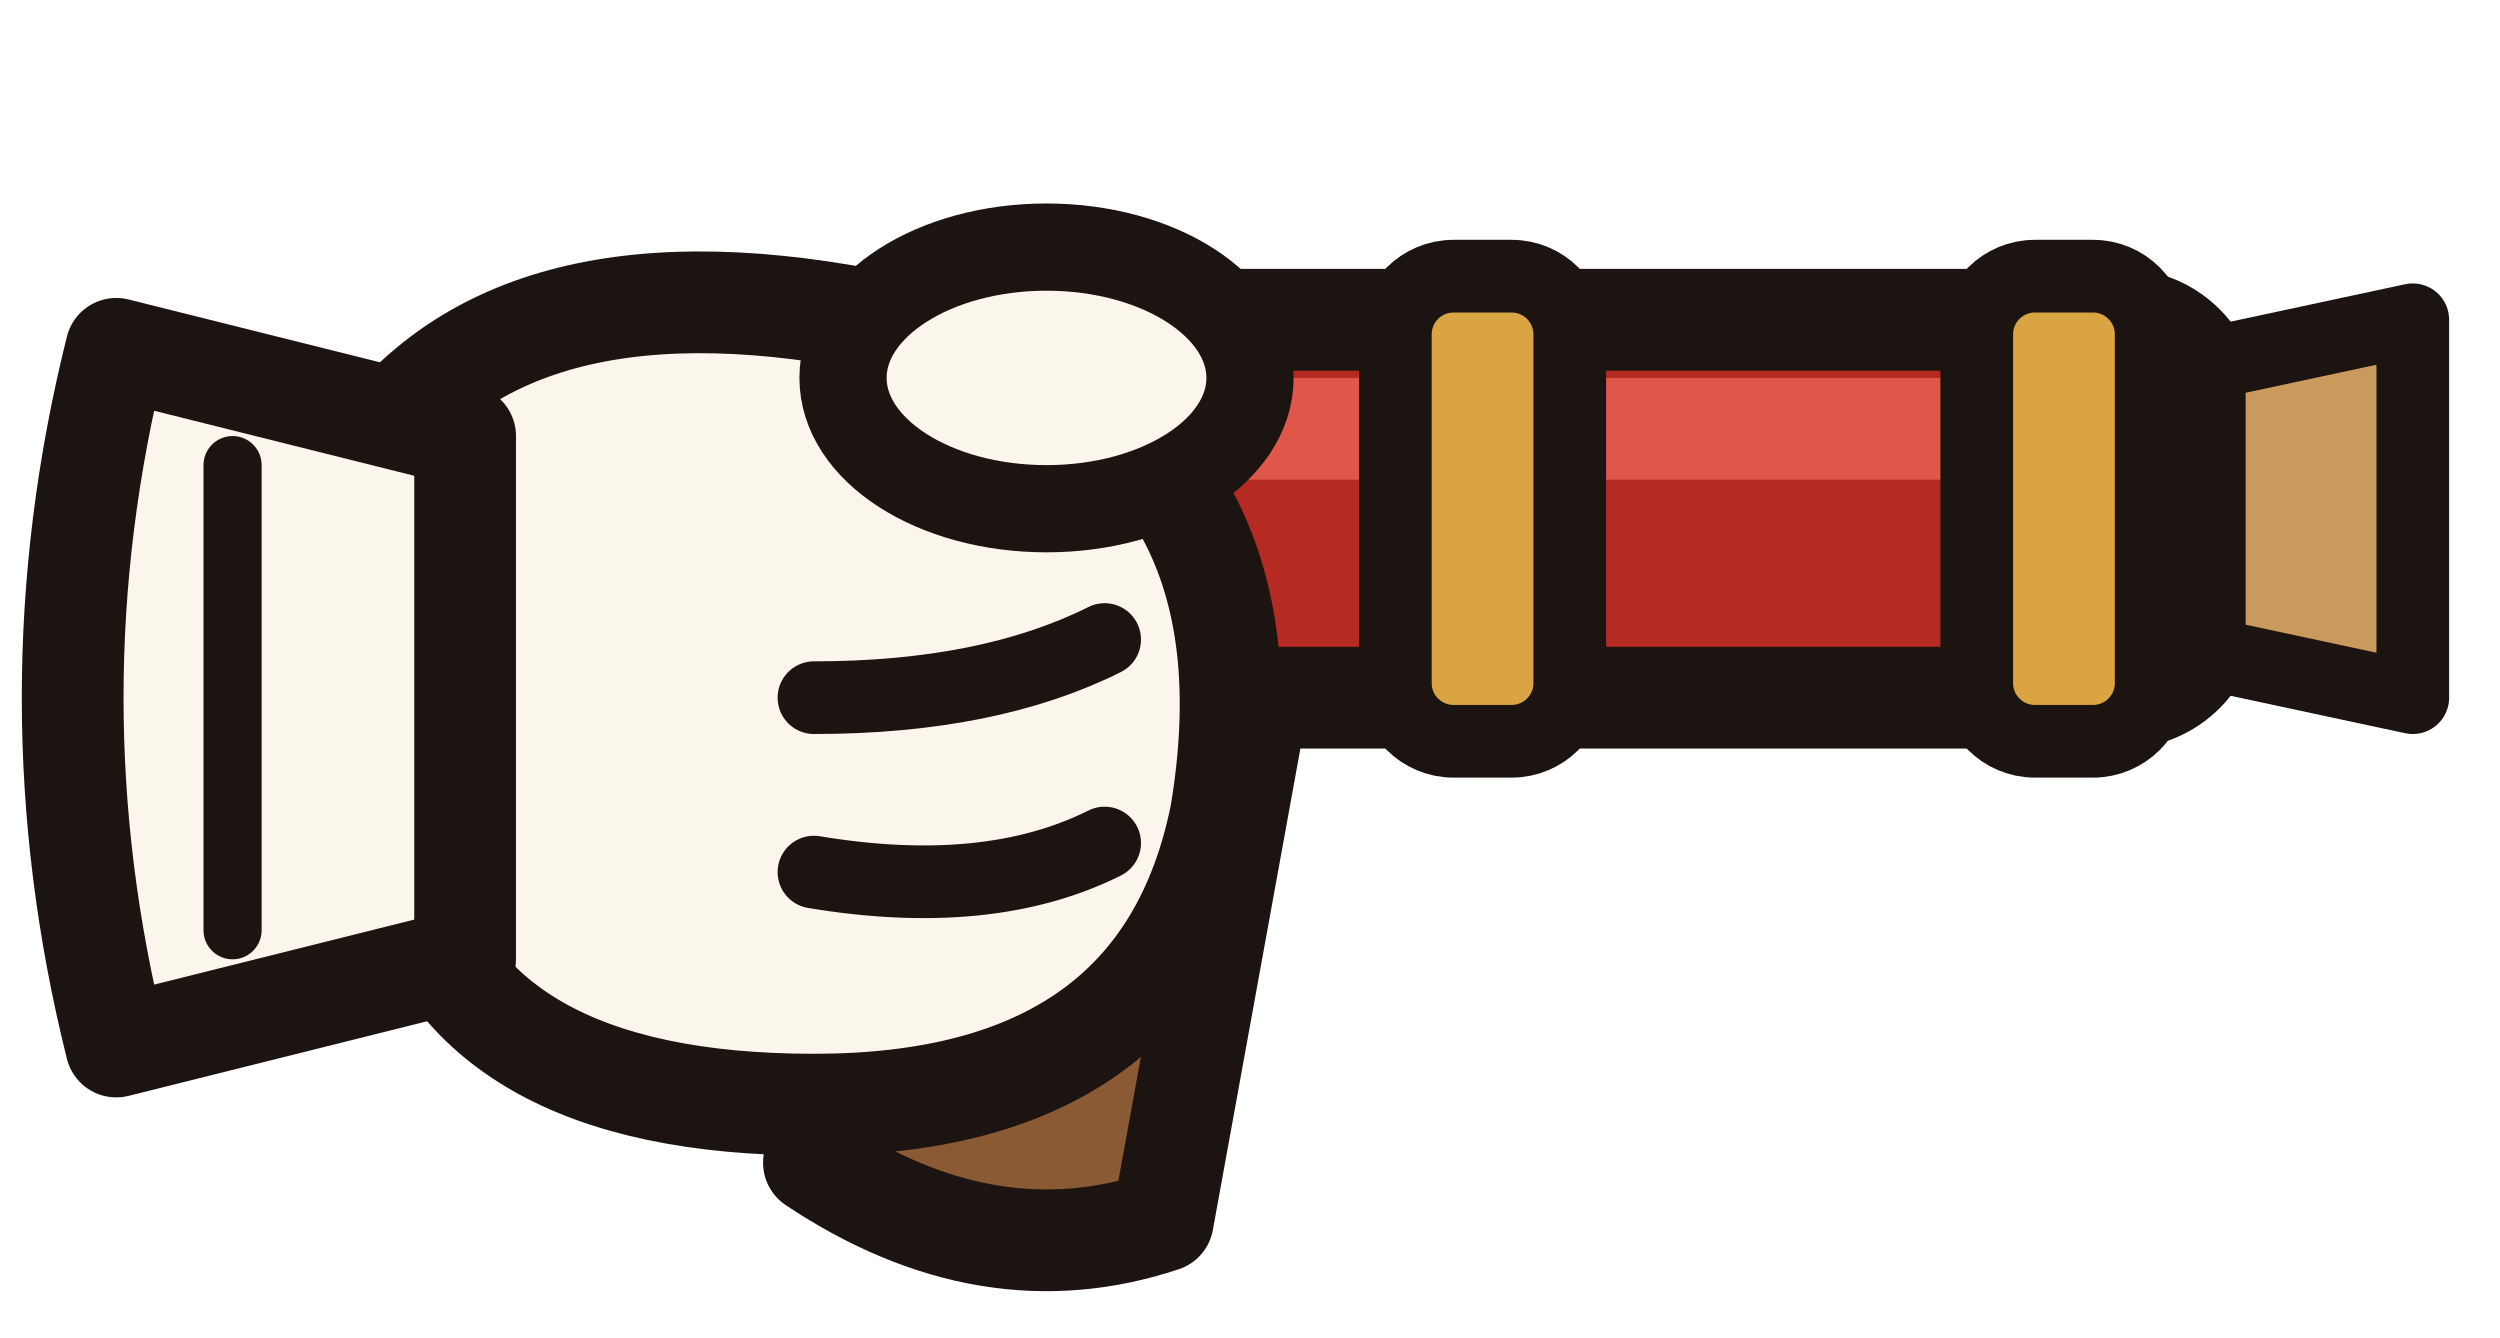
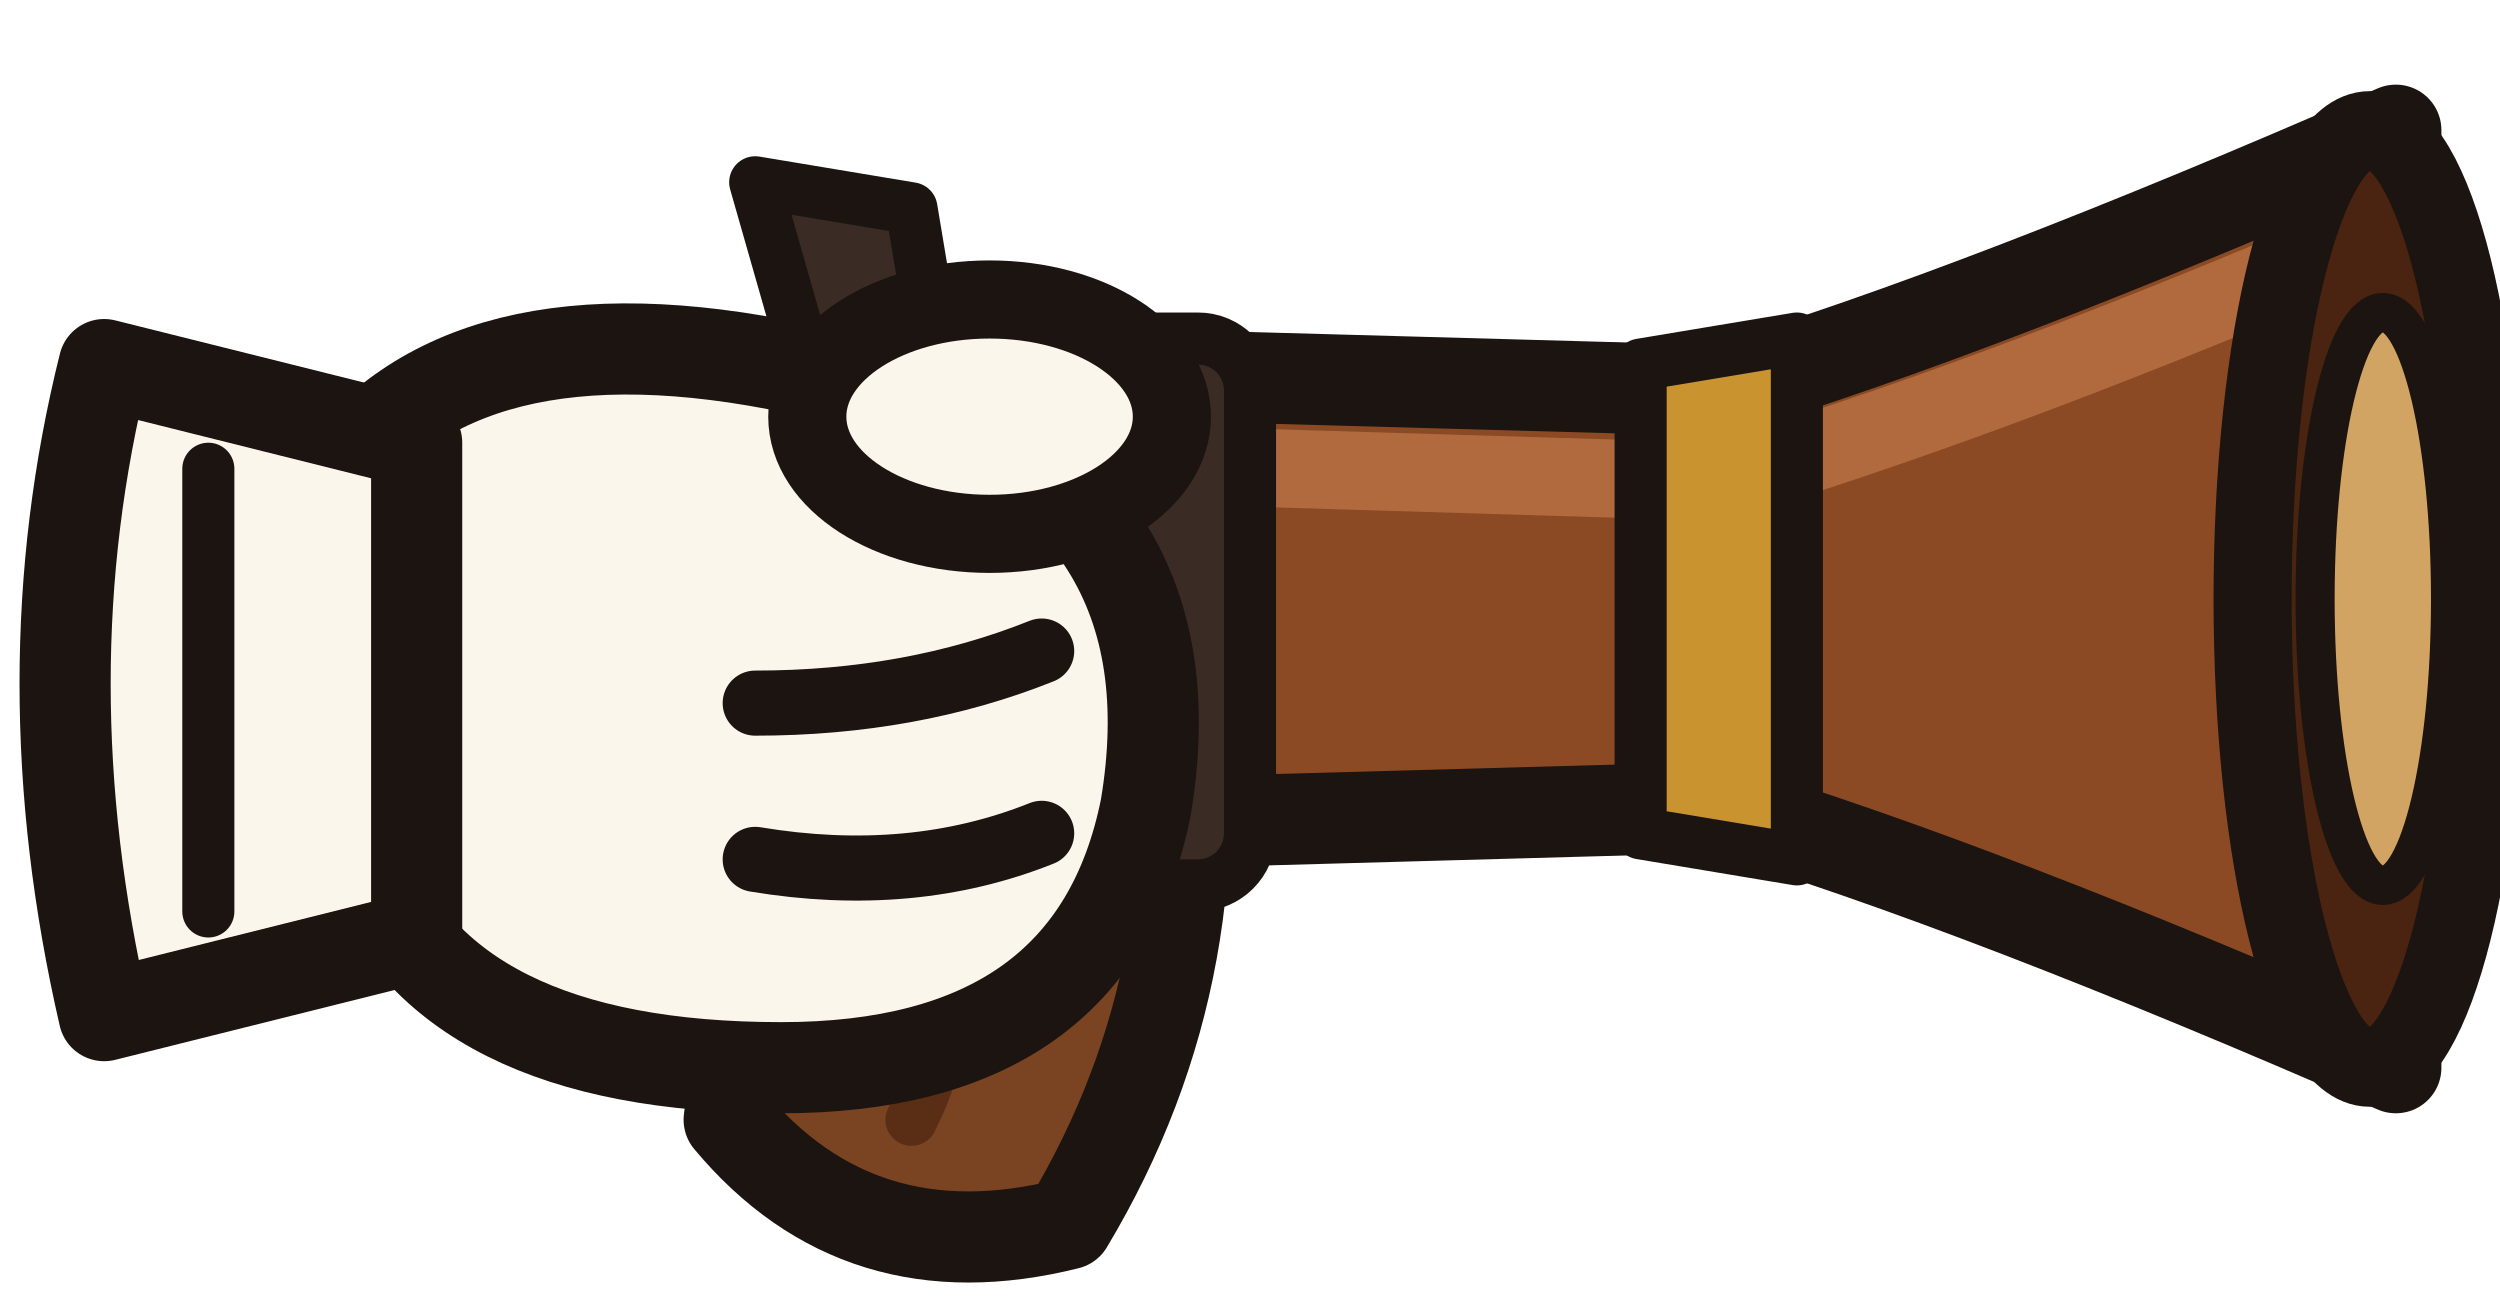
- <svg xmlns="http://www.w3.org/2000/svg" width="86" height="46" viewBox="0 0 86 46">
-   <path d="M30 20 L44 20 L40 42 Q34 44 28 40 Z" fill="#8a5a34" stroke="#1b1410" stroke-width="3.5" stroke-linejoin="round" />
-   <rect x="32" y="11" width="44" height="13" rx="3" fill="#b52a22" stroke="#1b1410" stroke-width="3.5" />
-   <rect x="34" y="13" width="40" height="3.5" rx="1.5" fill="#e0574a" />
-   <rect x="48" y="9.5" width="6" height="16" rx="2" fill="#d9a441" stroke="#1b1410" stroke-width="2.5" />
-   <rect x="68" y="9.5" width="6" height="16" rx="2" fill="#d9a441" stroke="#1b1410" stroke-width="2.5" />
-   <path d="M76 12.5 L83 11 L83 24 L76 22.5 Z" fill="#c99a5b" stroke="#1b1410" stroke-width="2.5" stroke-linejoin="round" />
-   <path d="M14 14 Q20 8 34 12 Q44 16 42 28 Q40 38 28 38 Q16 38 14 30 Z" fill="#fbf6ec" stroke="#1b1410" stroke-width="3.5" stroke-linejoin="round" />
-   <path d="M28 24 Q34 24 38 22 M28 30 Q34 31 38 29" fill="none" stroke="#1b1410" stroke-width="2.5" stroke-linecap="round" />
-   <ellipse cx="36" cy="13" rx="7" ry="4.5" fill="#fbf6ec" stroke="#1b1410" stroke-width="3" />
-   <path d="M4 12 L16 15 L16 33 L4 36 Q1 24 4 12 Z" fill="#fbf6ec" stroke="#1b1410" stroke-width="3.5" stroke-linejoin="round" />
-   <path d="M8 16 L8 32" stroke="#1b1410" stroke-width="2" stroke-linecap="round" />
+ <svg xmlns="http://www.w3.org/2000/svg" width="96" height="50" viewBox="0 0 96 50">
+   <path d="M30 27 L45 25 Q47 37 41 47 Q33 49 28 43 Z" fill="#7a4321" stroke="#1b1410" stroke-width="3.5" stroke-linejoin="round" />
+   <path d="M34 31 Q38 37 35 43" fill="none" stroke="#5a2e15" stroke-width="2" stroke-linecap="round" />
+   <path d="M30 14 L66 15 Q76 12 92 5 L92 41 Q76 34 66 31 L30 32 Z" fill="#8b4a24" stroke="#1b1410" stroke-width="3.5" stroke-linejoin="round" />
+   <path d="M33 17.5 L66 18.5 Q76 15.5 89 10" fill="none" stroke="#b06a3e" stroke-width="3" stroke-linecap="round" />
+   <rect x="42" y="13" width="6" height="21" rx="2" fill="#3b2b25" stroke="#1b1410" stroke-width="2" />
+   <path d="M63 14 L69 13 L69 33 L63 32 Z" fill="#c9932f" stroke="#1b1410" stroke-width="2" stroke-linejoin="round" />
+   <ellipse cx="91" cy="23" rx="4.5" ry="18" fill="#4a2410" stroke="#1b1410" stroke-width="3" />
+   <ellipse cx="91.5" cy="23" rx="2.6" ry="11" fill="#d2a463" stroke="#1b1410" stroke-width="1.5" />
+   <path d="M31 14 L29 7 L35 8 L36 14 Z" fill="#3b2b25" stroke="#1b1410" stroke-width="2" stroke-linejoin="round" />
+   <path d="M14 17 Q20 11 34 15 Q46 19 44 31 Q42 41 30 41 Q17 41 14 33 Z" fill="#fbf6ec" stroke="#1b1410" stroke-width="3.5" stroke-linejoin="round" />
+   <path d="M29 27 Q35 27 40 25 M29 33 Q35 34 40 32" fill="none" stroke="#1b1410" stroke-width="2.5" stroke-linecap="round" />
+   <ellipse cx="38" cy="16" rx="7" ry="4.5" fill="#fbf6ec" stroke="#1b1410" stroke-width="3" />
+   <path d="M4 14 L16 17 L16 36 L4 39 Q1 26 4 14 Z" fill="#fbf6ec" stroke="#1b1410" stroke-width="3.5" stroke-linejoin="round" />
+   <path d="M8 18 L8 35" stroke="#1b1410" stroke-width="2" stroke-linecap="round" />
</svg>
